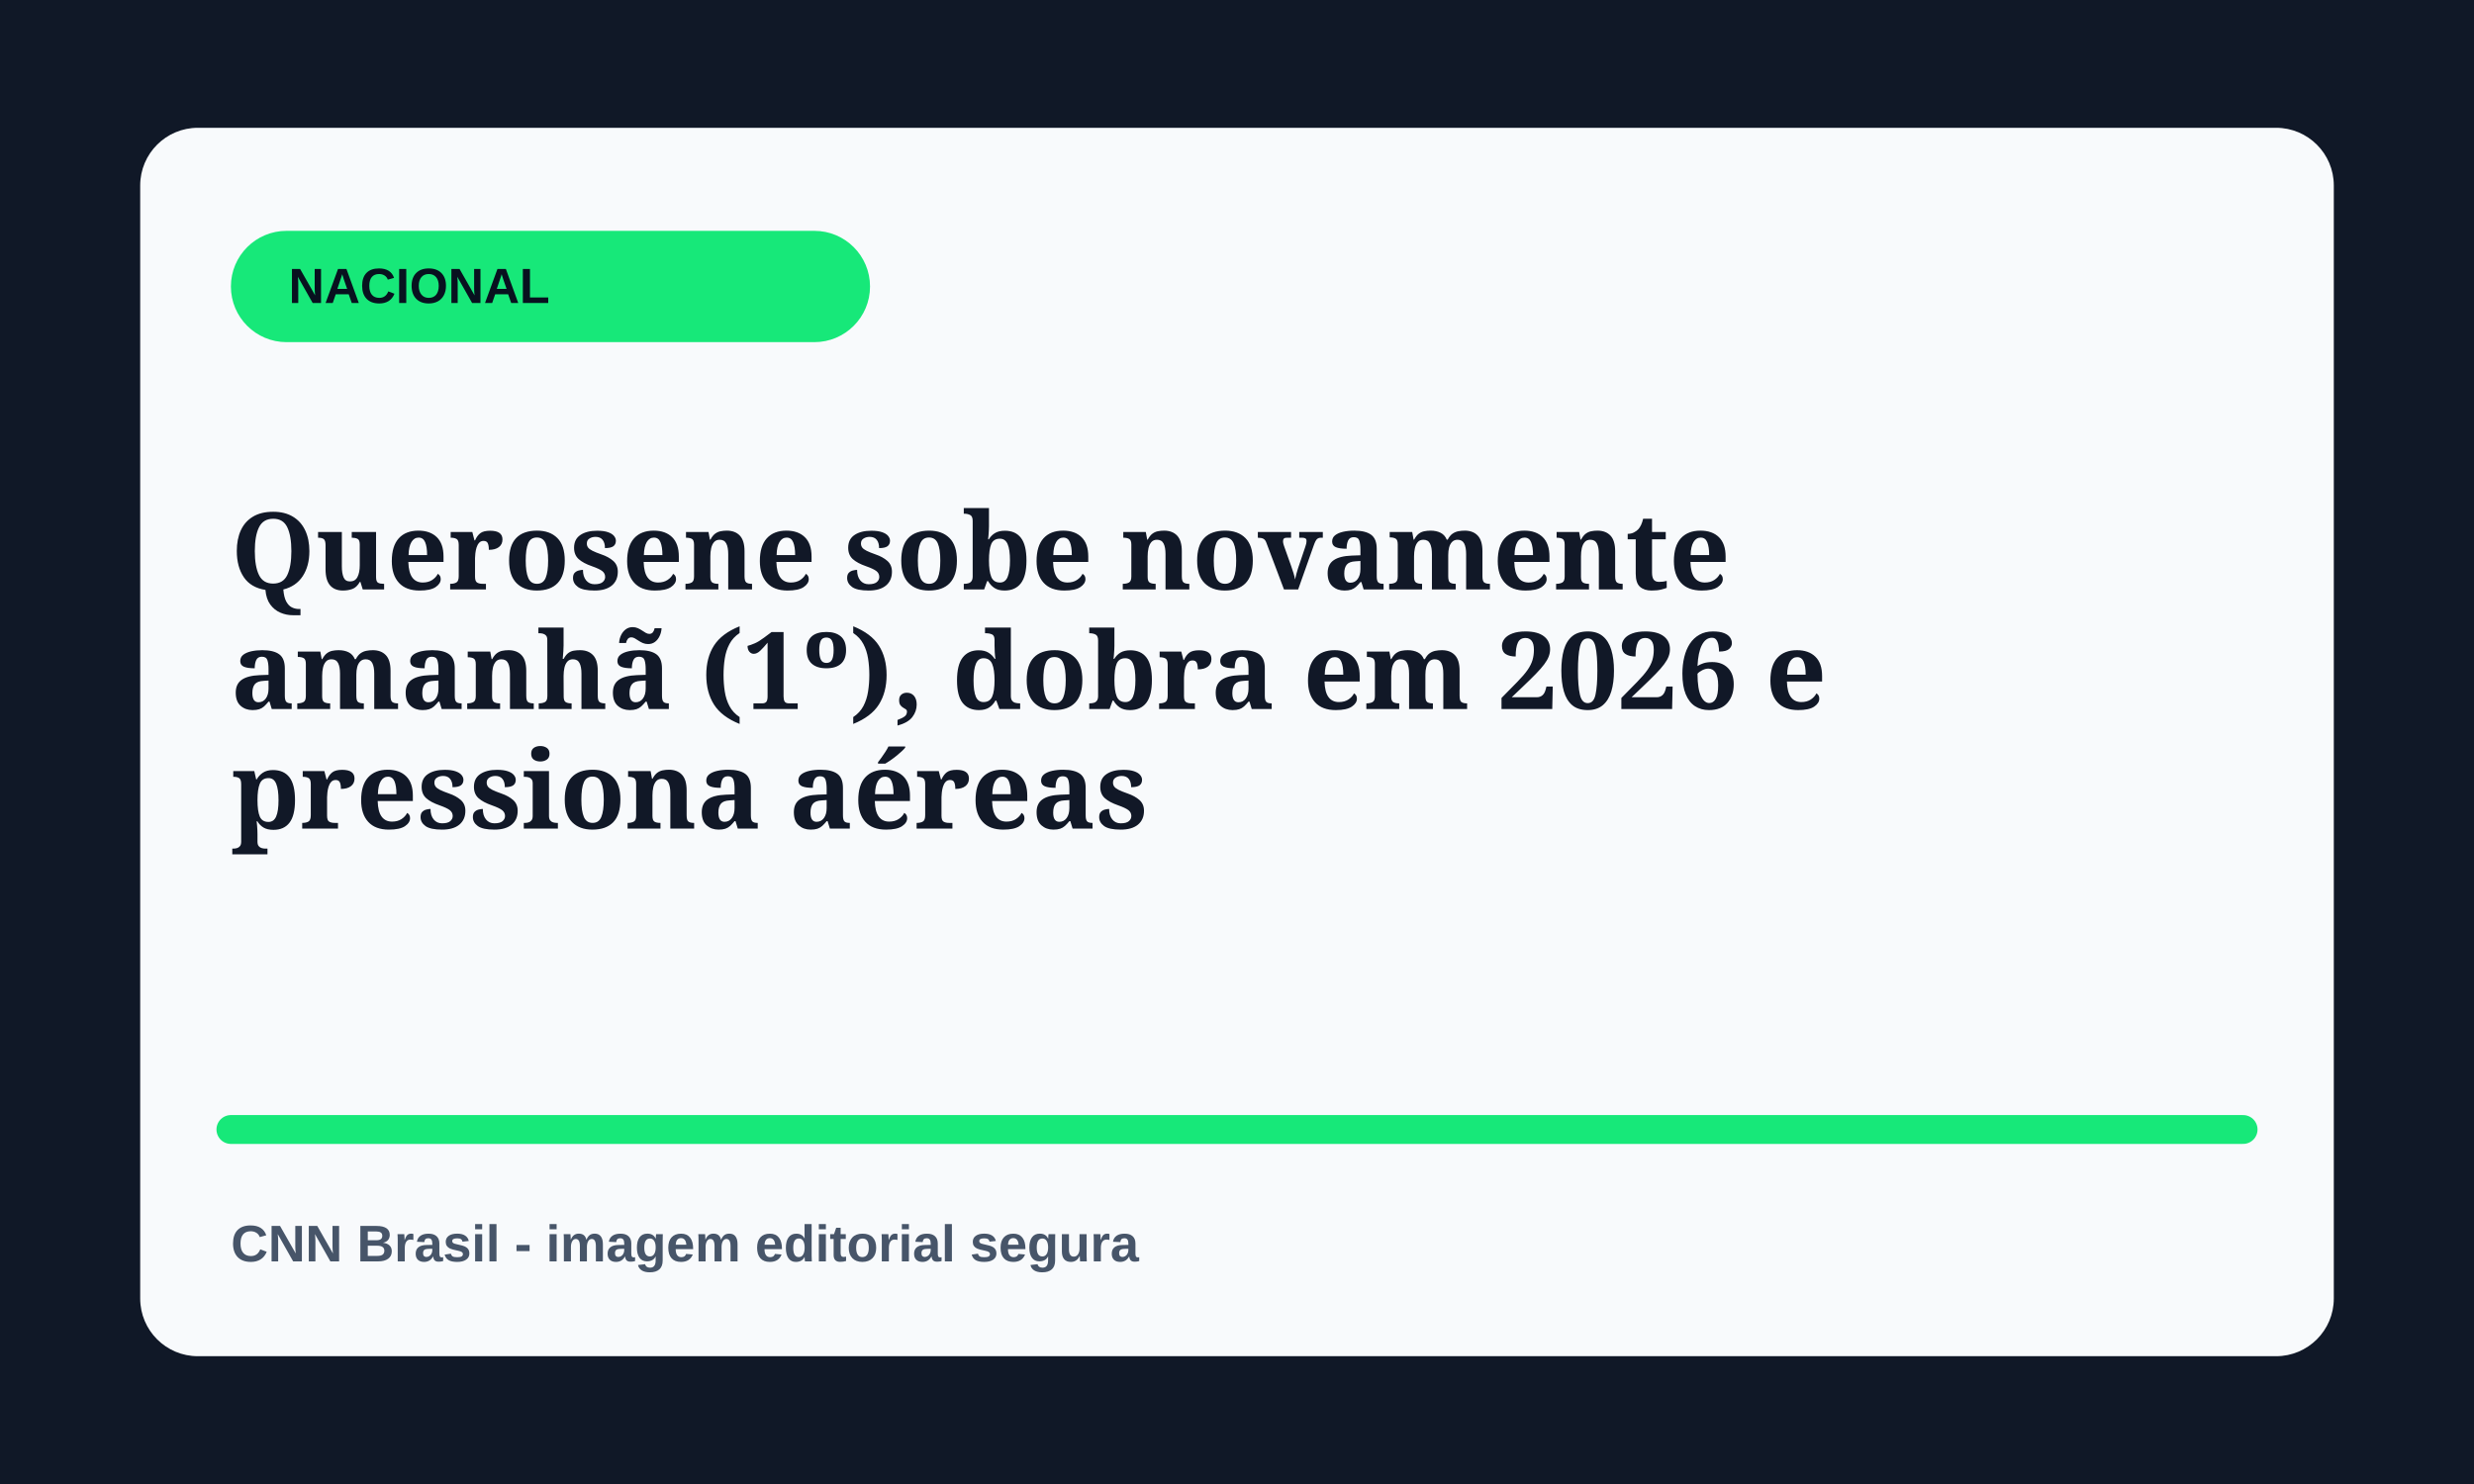
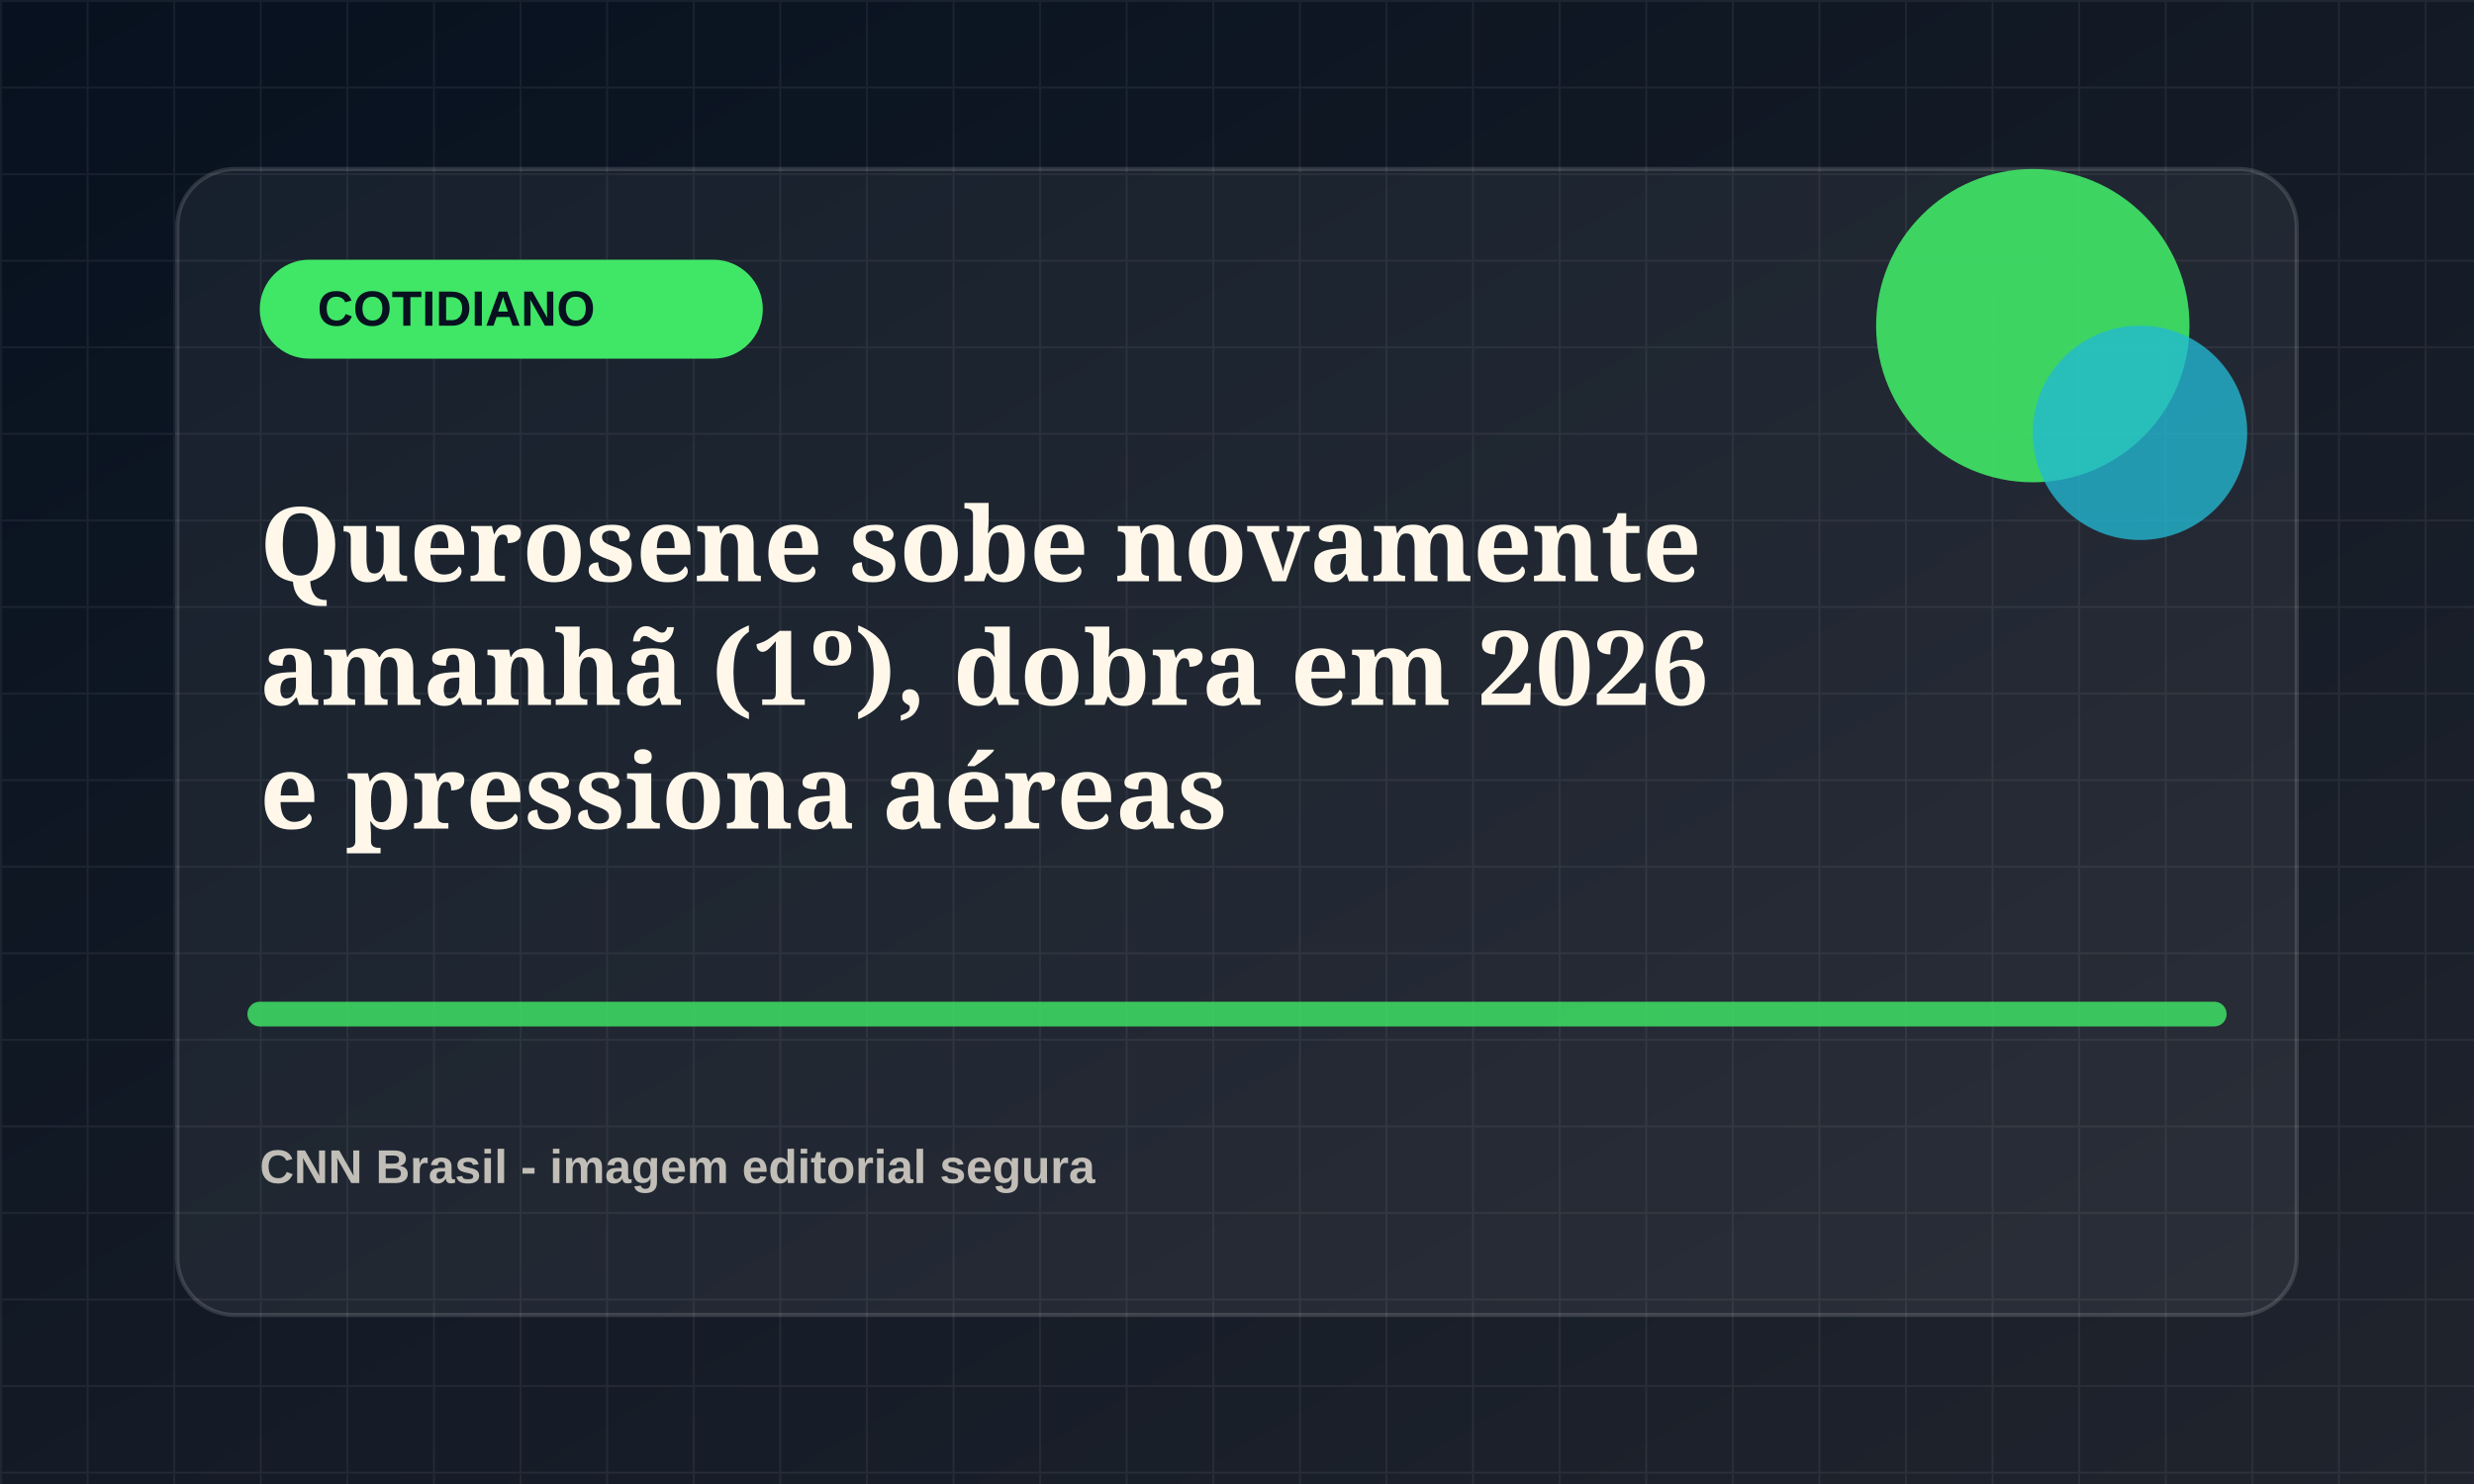
<svg xmlns="http://www.w3.org/2000/svg" viewBox="0 0 1200 720">
-   <rect width="1200" height="720" fill="#101827" />
-   <rect x="68" y="62" width="1064" height="596" rx="28" fill="#f8fafc" />
-   <rect x="112" y="112" width="310" height="54" rx="27" fill="hsl(148 82% 50%)" />
-   <text x="140" y="147" fill="#08111f" font-family="Arial, sans-serif" font-size="24" font-weight="800">NACIONAL</text>
-   <text x="112" y="286" fill="#111827" font-family="Georgia, serif" font-size="52" font-weight="700">
-     <tspan x="112" dy="0">Querosene sobe novamente</tspan>
-     <tspan x="112" dy="58">amanhã (1º), dobra em 2026 e</tspan>
-     <tspan x="112" dy="58">pressiona aéreas</tspan>
+   <defs>
+     <linearGradient id="bg" x1="0" x2="1" y1="0" y2="1">
+       <stop offset="0" stop-color="#07111f" />
+       <stop offset="1" stop-color="#20242d" />
+     </linearGradient>
+     <pattern id="grid" width="42" height="42" patternUnits="userSpaceOnUse">
+       <path d="M42 0H0v42" fill="none" stroke="rgba(255,255,255,.055)" stroke-width="2" />
+     </pattern>
+   </defs>
+   <rect width="1200" height="720" fill="url(#bg)" />
+   <rect width="1200" height="720" fill="url(#grid)" />
+   <rect x="86" y="82" width="1028" height="556" rx="28" fill="rgba(255,255,255,.055)" stroke="rgba(255,255,255,.14)" stroke-width="2" />
+   <rect x="126" y="126" width="244" height="48" rx="24" fill="hsl(134 78% 58%)" />
+   <text x="154" y="158" fill="#07111f" font-family="Arial, sans-serif" font-size="24" font-weight="800">COTIDIANO</text>
+   <circle cx="986" cy="158" r="76" fill="hsl(134 78% 58%)" opacity=".9" />
+   <circle cx="1038" cy="210" r="52" fill="hsl(189 72% 48%)" opacity=".78" />
+   <path d="M126 492h948" stroke="hsl(134 78% 58%)" stroke-width="12" stroke-linecap="round" opacity=".82" />
+   <text x="126" y="282" fill="#fff8ea" font-family="Georgia, serif" font-size="50" font-weight="700">
+     <tspan x="126" dy="0">Querosene sobe novamente</tspan>
+     <tspan x="126" dy="60">amanhã (1º), dobra em 2026</tspan>
+     <tspan x="126" dy="60">e pressiona aéreas</tspan>
  </text>
-   <path d="M112 548h976" stroke="hsl(148 82% 50%)" stroke-width="14" stroke-linecap="round" />
-   <text x="112" y="612" fill="#475569" font-family="Arial, sans-serif" font-size="25" font-weight="700">CNN Brasil - imagem editorial segura</text>
+   <text x="126" y="574" fill="rgba(255,248,234,.72)" font-family="Arial, sans-serif" font-size="23" font-weight="700">CNN Brasil - imagem editorial segura</text>
</svg>
